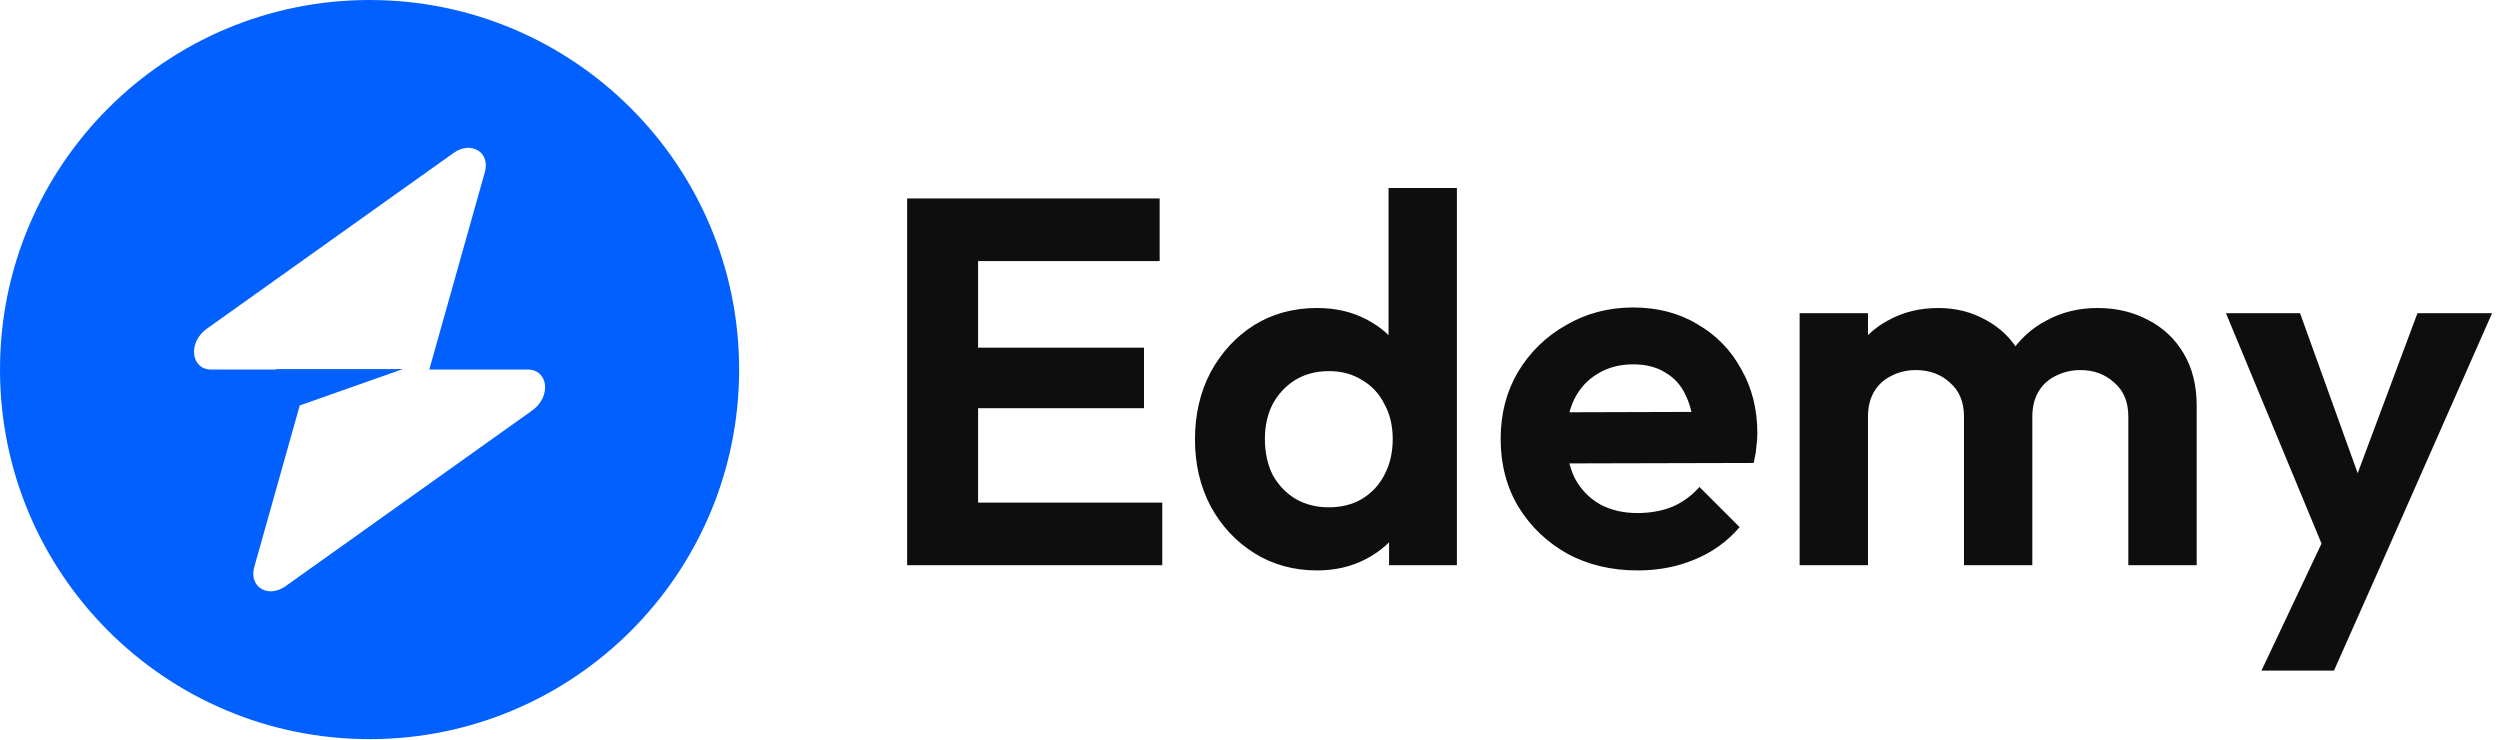
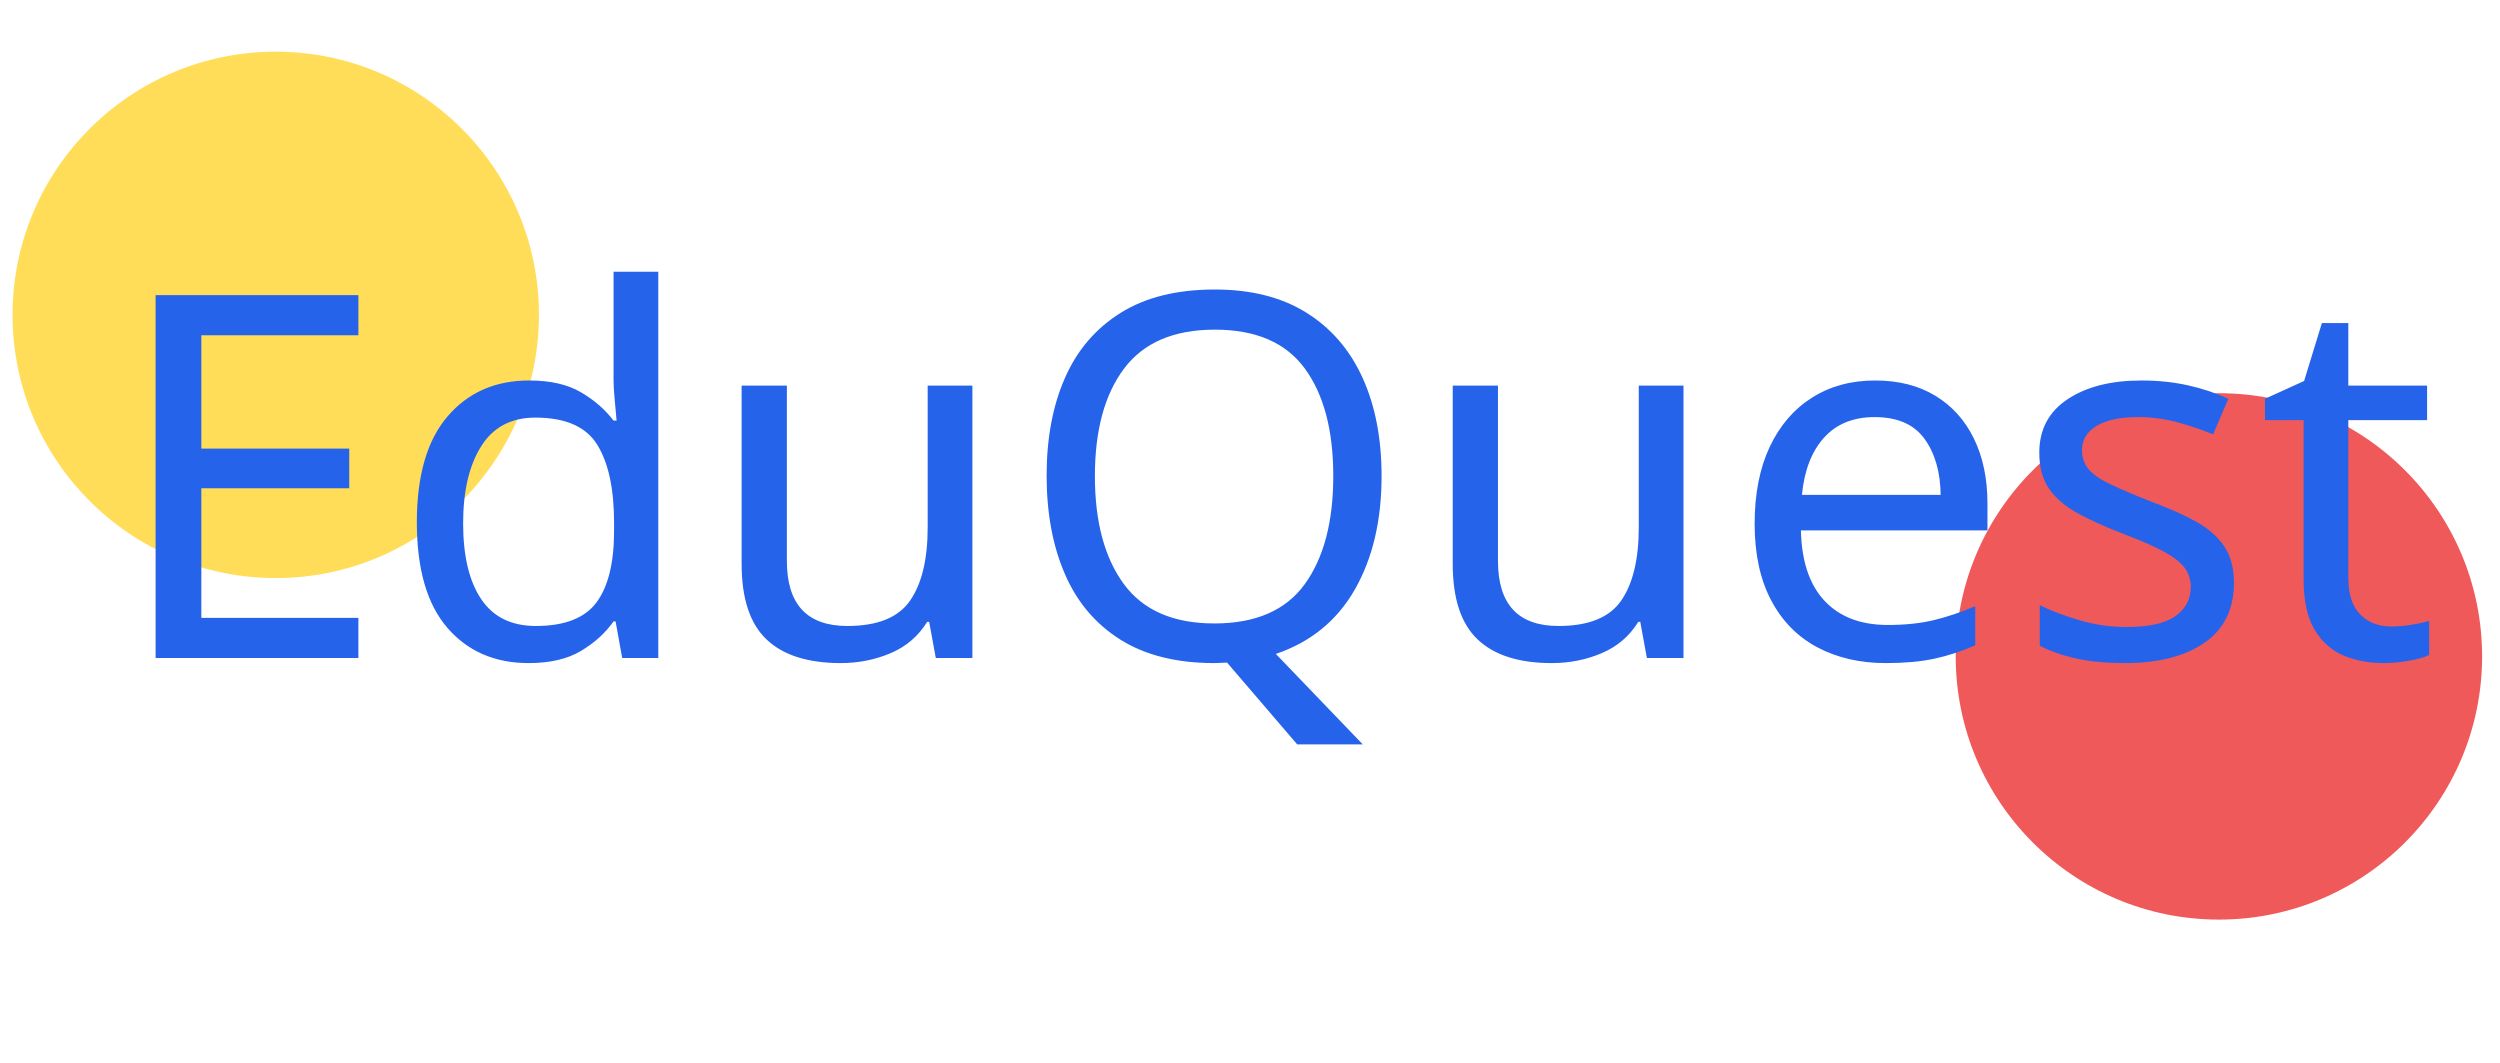
- <svg xmlns="http://www.w3.org/2000/svg" width="115" height="34" viewBox="0 0 115 34" fill="none">
-   <path fill-rule="evenodd" clip-rule="evenodd" d="M17 34C26.389 34 34 26.389 34 17C34 7.611 26.389 0 17 0C7.611 0 0 7.611 0 17C0 26.389 7.611 34 17 34ZM22.303 7.919C22.562 7.002 21.672 6.46 20.859 7.039L9.514 15.121C8.633 15.749 8.771 17 9.722 17H12.71V16.977H18.532L13.788 18.651L11.697 26.081C11.438 26.998 12.328 27.54 13.141 26.961L24.486 18.879C25.367 18.251 25.229 17 24.278 17H19.747L22.303 7.919Z" fill="#0260FF" />
-   <path d="M41.728 26V9.128H44.992V26H41.728ZM44.128 26V23.12H53.464V26H44.128ZM44.128 18.776V15.992H52.624V18.776H44.128ZM44.128 12.008V9.128H53.344V12.008H44.128ZM60.585 26.24C59.513 26.24 58.553 25.976 57.705 25.448C56.857 24.92 56.185 24.2 55.689 23.288C55.209 22.376 54.969 21.352 54.969 20.216C54.969 19.064 55.209 18.032 55.689 17.12C56.185 16.208 56.849 15.488 57.681 14.96C58.529 14.432 59.497 14.168 60.585 14.168C61.417 14.168 62.161 14.336 62.817 14.672C63.489 15.008 64.025 15.48 64.425 16.088C64.841 16.68 65.065 17.352 65.097 18.104V22.232C65.065 22.984 64.849 23.664 64.449 24.272C64.049 24.88 63.513 25.36 62.841 25.712C62.169 26.064 61.417 26.24 60.585 26.24ZM61.113 23.336C61.705 23.336 62.217 23.208 62.649 22.952C63.097 22.68 63.441 22.312 63.681 21.848C63.937 21.368 64.065 20.816 64.065 20.192C64.065 19.584 63.937 19.048 63.681 18.584C63.441 18.104 63.097 17.736 62.649 17.48C62.217 17.208 61.713 17.072 61.137 17.072C60.545 17.072 60.025 17.208 59.577 17.48C59.145 17.752 58.801 18.12 58.545 18.584C58.305 19.048 58.185 19.584 58.185 20.192C58.185 20.816 58.305 21.368 58.545 21.848C58.801 22.312 59.153 22.68 59.601 22.952C60.049 23.208 60.553 23.336 61.113 23.336ZM67.017 26H63.897V22.88L64.401 20.048L63.873 17.264V8.648H67.017V26ZM75.342 26.24C74.126 26.24 73.046 25.984 72.102 25.472C71.158 24.944 70.406 24.224 69.846 23.312C69.302 22.4 69.03 21.36 69.03 20.192C69.03 19.04 69.294 18.016 69.822 17.12C70.366 16.208 71.102 15.488 72.03 14.96C72.958 14.416 73.99 14.144 75.126 14.144C76.246 14.144 77.23 14.4 78.078 14.912C78.942 15.408 79.614 16.096 80.094 16.976C80.59 17.84 80.838 18.824 80.838 19.928C80.838 20.136 80.822 20.352 80.79 20.576C80.774 20.784 80.734 21.024 80.67 21.296L70.926 21.32V18.968L79.206 18.944L77.934 19.928C77.902 19.24 77.774 18.664 77.55 18.2C77.342 17.736 77.03 17.384 76.614 17.144C76.214 16.888 75.718 16.76 75.126 16.76C74.502 16.76 73.958 16.904 73.494 17.192C73.03 17.464 72.67 17.856 72.414 18.368C72.174 18.864 72.054 19.456 72.054 20.144C72.054 20.848 72.182 21.464 72.438 21.992C72.71 22.504 73.094 22.904 73.59 23.192C74.086 23.464 74.662 23.6 75.318 23.6C75.91 23.6 76.446 23.504 76.926 23.312C77.406 23.104 77.822 22.8 78.174 22.4L80.022 24.248C79.462 24.904 78.774 25.4 77.958 25.736C77.158 26.072 76.286 26.24 75.342 26.24ZM82.783 26V14.408H85.927V26H82.783ZM90.343 26V19.16C90.343 18.488 90.127 17.968 89.695 17.6C89.279 17.216 88.759 17.024 88.135 17.024C87.719 17.024 87.343 17.112 87.007 17.288C86.671 17.448 86.407 17.688 86.215 18.008C86.023 18.328 85.927 18.712 85.927 19.16L84.703 18.56C84.703 17.664 84.895 16.888 85.279 16.232C85.679 15.576 86.215 15.072 86.887 14.72C87.559 14.352 88.319 14.168 89.167 14.168C89.967 14.168 90.695 14.352 91.351 14.72C92.007 15.072 92.527 15.576 92.911 16.232C93.295 16.872 93.487 17.648 93.487 18.56V26H90.343ZM97.903 26V19.16C97.903 18.488 97.687 17.968 97.255 17.6C96.839 17.216 96.319 17.024 95.695 17.024C95.295 17.024 94.919 17.112 94.567 17.288C94.231 17.448 93.967 17.688 93.775 18.008C93.583 18.328 93.487 18.712 93.487 19.16L91.687 18.728C91.751 17.8 91.999 17 92.431 16.328C92.863 15.64 93.431 15.112 94.135 14.744C94.839 14.36 95.623 14.168 96.487 14.168C97.351 14.168 98.127 14.352 98.815 14.72C99.503 15.072 100.047 15.584 100.447 16.256C100.847 16.928 101.047 17.728 101.047 18.656V26H97.903ZM107.243 26.096L102.395 14.408H105.803L109.019 23.336H107.867L111.203 14.408H114.635L109.475 26.096H107.243ZM104.027 30.848L107.555 23.384L109.475 26.096L107.363 30.848H104.027Z" fill="#0E0E0E" />
+ <svg xmlns="http://www.w3.org/2000/svg" version="1.1" id="Layer_1" x="0px" y="0px" width="1082px" height="460px" viewBox="0 0 1082 460" enable-background="new 0 0 1082 460" xml:space="preserve">
+   <g>
+     <circle fill="#FFDD59" cx="119.342" cy="136.275" r="113.909" />
+     <circle fill="#F0595A" cx="960.341" cy="284.091" r="113.909" />
+   </g>
+   <text transform="matrix(1 0 0 1 46.0025 284.783)" fill="#2563EB" font-family="'NirmalaText-Bold'" font-size="219.985">EduQuest</text>
</svg>
